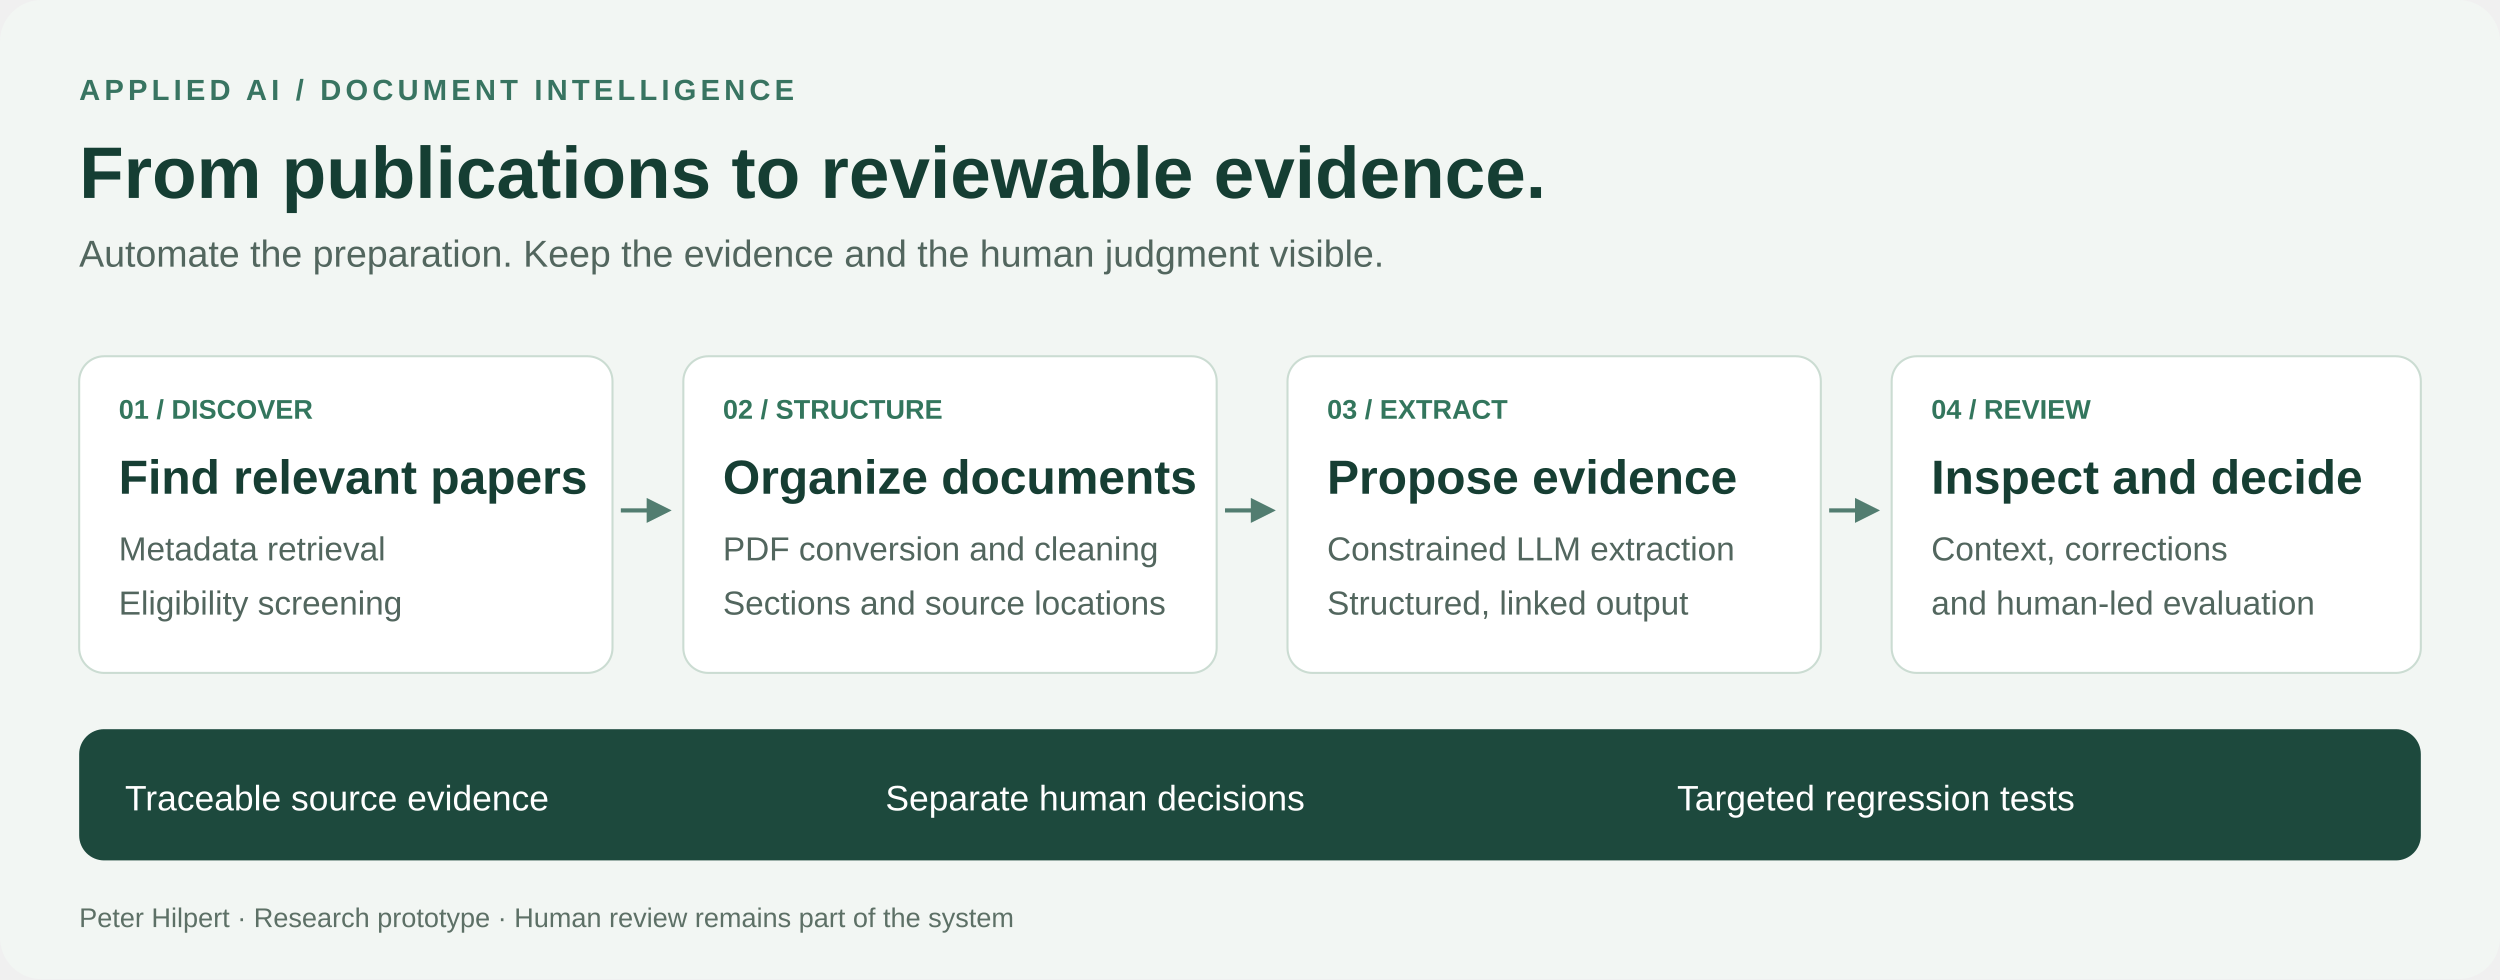
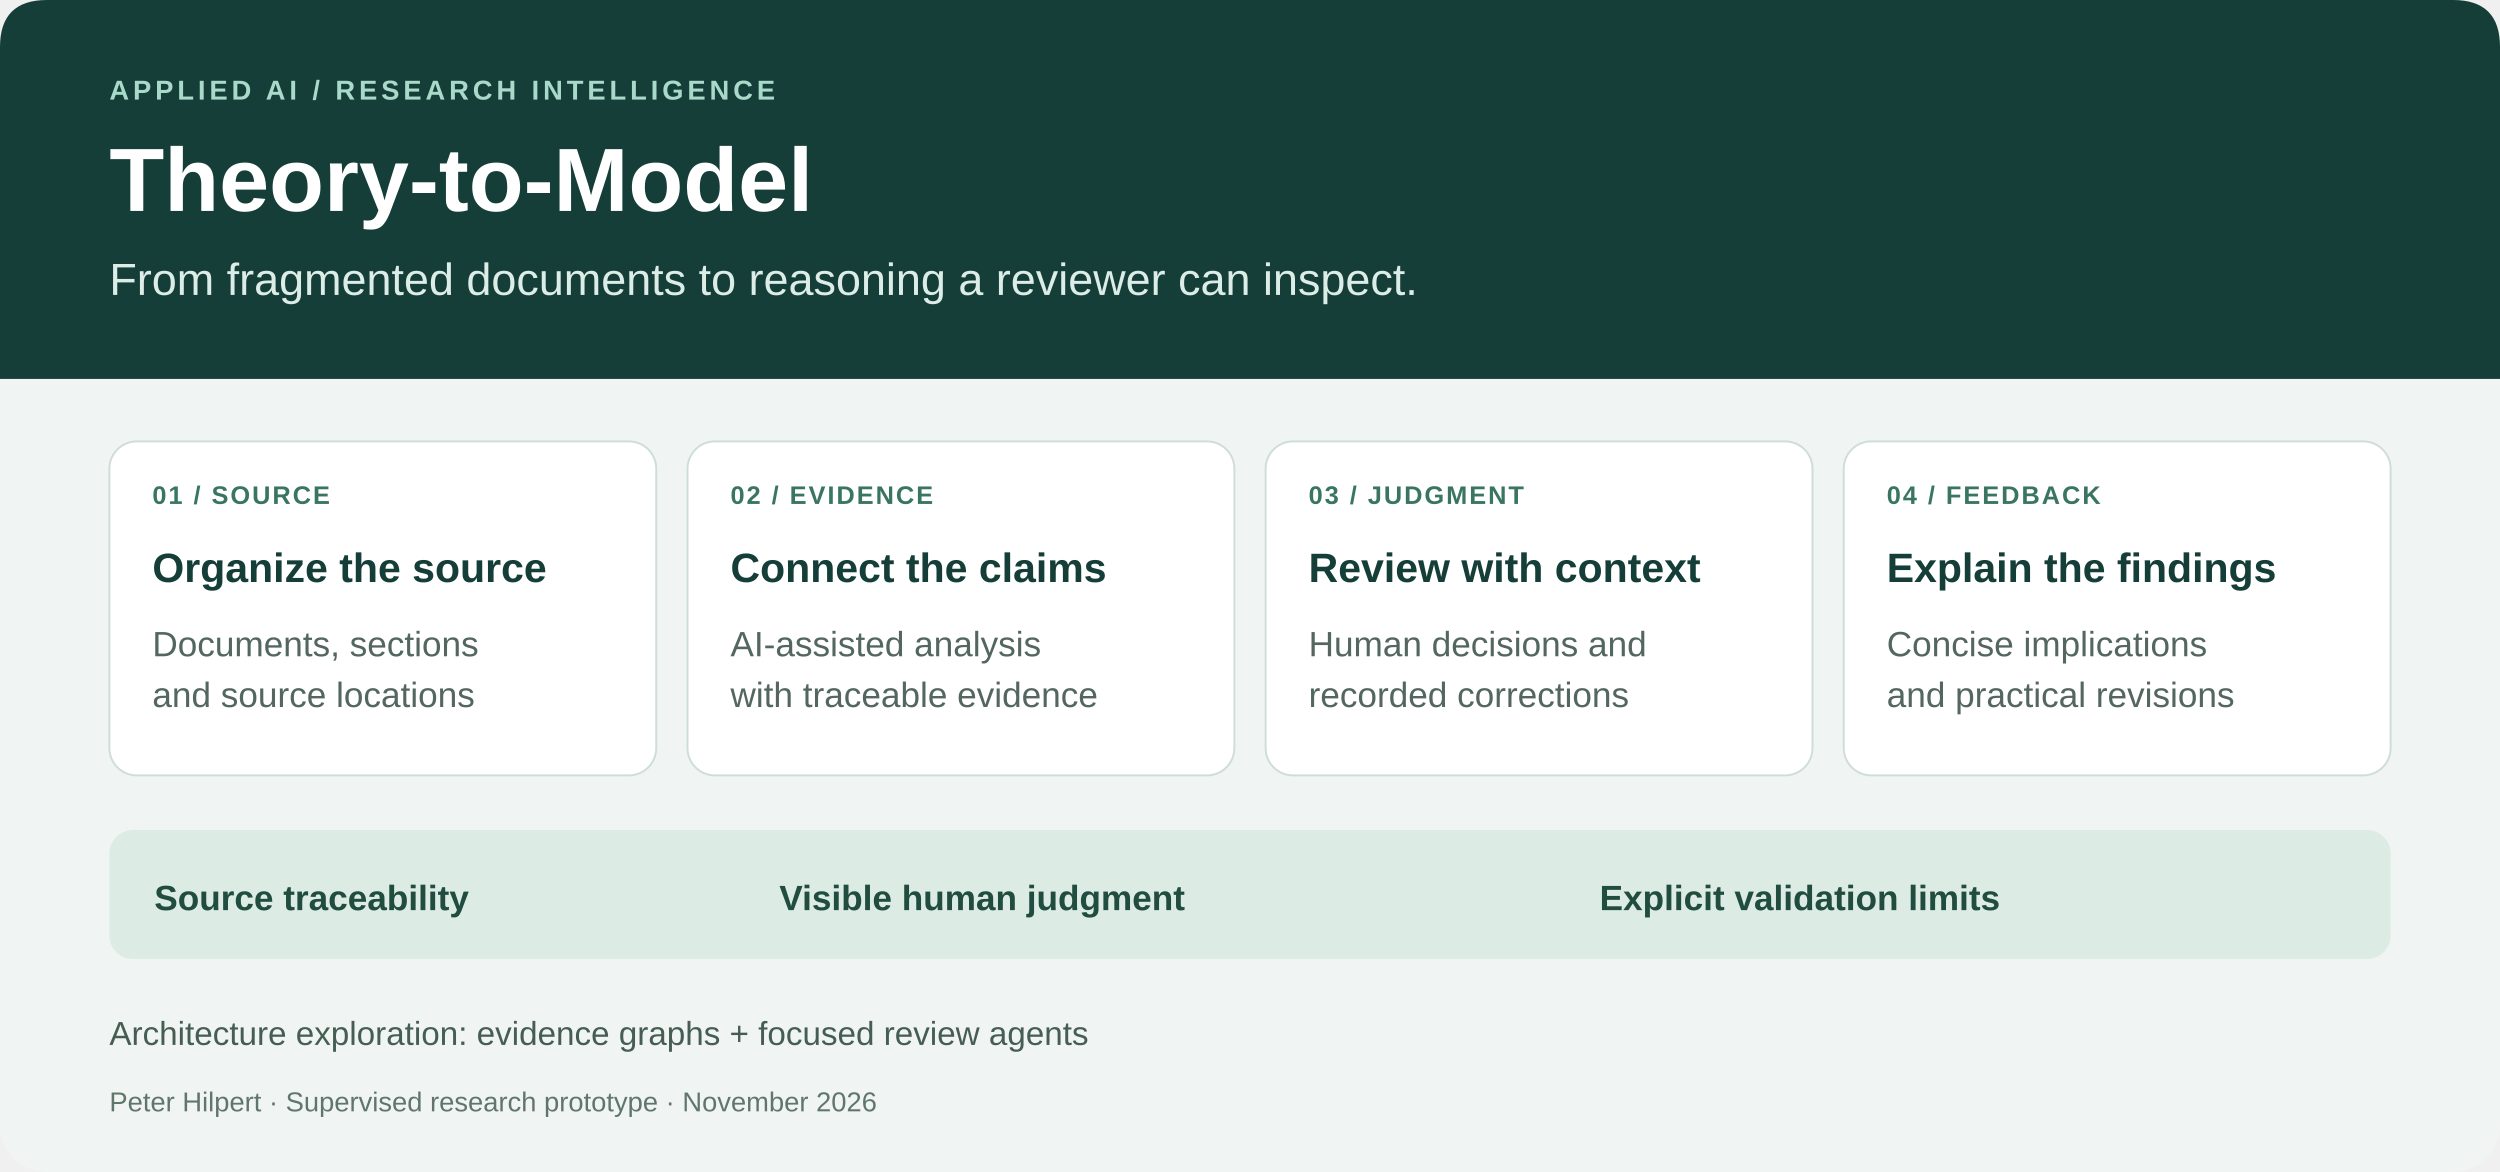
- <svg xmlns="http://www.w3.org/2000/svg" width="1200" height="470" viewBox="0 0 1200 470" role="img" aria-labelledby="title desc">
-   <defs>
-     <marker id="arrow" viewBox="0 0 10 10" refX="8" refY="5" markerWidth="6" markerHeight="6" orient="auto-start-reverse">
-       <path d="M0 0L10 5L0 10z" fill="#527d70" />
-     </marker>
-   </defs>
-   <rect width="1200" height="470" rx="20" fill="#f2f6f3" />
+ <svg xmlns="http://www.w3.org/2000/svg" width="1280" height="600" viewBox="0 0 1280 600" role="img" aria-labelledby="title desc">
+   <rect width="1280" height="600" rx="24" fill="#f0f5f3" />
+   <path d="M24 0H1256Q1280 0 1280 24V194H0V24Q0 0 24 0" fill="#153e39" />
  <g font-family="Arial, Helvetica, sans-serif">
-     <text x="38" y="48" font-size="14" font-weight="700" letter-spacing="2" fill="#387461">APPLIED AI / DOCUMENT INTELLIGENCE</text>
-     <text x="38" y="95" font-size="35" font-weight="700" fill="#153e33">From publications to reviewable evidence.</text>
-     <text x="38" y="128" font-size="18" fill="#52665e">Automate the preparation. Keep the evidence and the human judgment visible.</text>
-     <g fill="#fff" stroke="#cbdcd2">
-       <rect x="38" y="171" width="256" height="152" rx="12" />
-       <rect x="328" y="171" width="256" height="152" rx="12" />
-       <rect x="618" y="171" width="256" height="152" rx="12" />
-       <rect x="908" y="171" width="254" height="152" rx="12" />
+     <text x="56" y="51" fill="#a9d9c9" font-size="14" font-weight="700" letter-spacing="2">APPLIED AI / RESEARCH INTELLIGENCE</text>
+     <text x="56" y="108" fill="#ffffff" font-size="46" font-weight="700">Theory-to-Model</text>
+     <text x="56" y="151" fill="#dcece6" font-size="23">From fragmented documents to reasoning a reviewer can inspect.</text>
+     <g fill="#ffffff" stroke="#ceded6">
+       <rect x="56" y="226" width="280" height="171" rx="14" />
+       <rect x="352" y="226" width="280" height="171" rx="14" />
+       <rect x="648" y="226" width="280" height="171" rx="14" />
+       <rect x="944" y="226" width="280" height="171" rx="14" />
    </g>
-     <g fill="#33765d" font-size="13" font-weight="700">
-       <text x="57" y="201">01 / DISCOVER</text>
-       <text x="347" y="201">02 / STRUCTURE</text>
-       <text x="637" y="201">03 / EXTRACT</text>
-       <text x="927" y="201">04 / REVIEW</text>
+     <g fill="#397562" font-size="13" font-weight="700" letter-spacing="1">
+       <text x="78" y="258">01 / SOURCE</text>
+       <text x="374" y="258">02 / EVIDENCE</text>
+       <text x="670" y="258">03 / JUDGMENT</text>
+       <text x="966" y="258">04 / FEEDBACK</text>
    </g>
-     <g fill="#163e33" font-size="23" font-weight="700">
-       <text x="57" y="237">Find relevant papers</text>
-       <text x="347" y="237">Organize documents</text>
-       <text x="637" y="237">Propose evidence</text>
-       <text x="927" y="237">Inspect and decide</text>
+     <g fill="#153e39" font-size="21" font-weight="700">
+       <text x="78" y="298">Organize the source</text>
+       <text x="374" y="298">Connect the claims</text>
+       <text x="670" y="298">Review with context</text>
+       <text x="966" y="298">Explain the findings</text>
    </g>
-     <g fill="#52665e" font-size="16">
-       <text x="57" y="269">Metadata retrieval</text>
-       <text x="57" y="295">Eligibility screening</text>
-       <text x="347" y="269">PDF conversion and cleaning</text>
-       <text x="347" y="295">Sections and source locations</text>
-       <text x="637" y="269">Constrained LLM extraction</text>
-       <text x="637" y="295">Structured, linked output</text>
-       <text x="927" y="269">Context, corrections</text>
-       <text x="927" y="295">and human-led evaluation</text>
+     <g fill="#53665f" font-size="18">
+       <text x="78" y="336">Documents, sections</text>
+       <text x="78" y="362">and source locations</text>
+       <text x="374" y="336">AI-assisted analysis</text>
+       <text x="374" y="362">with traceable evidence</text>
+       <text x="670" y="336">Human decisions and</text>
+       <text x="670" y="362">recorded corrections</text>
+       <text x="966" y="336">Concise implications</text>
+       <text x="966" y="362">and practical revisions</text>
    </g>
-     <g stroke="#527d70" stroke-width="2" marker-end="url(#arrow)">
-       <path d="M298 245H320" />
-       <path d="M588 245H610" />
-       <path d="M878 245H900" />
+     <rect x="56" y="425" width="1168" height="66" rx="12" fill="#dcebe4" />
+     <g fill="#214c40" font-size="18" font-weight="700">
+       <text x="79" y="466">Source traceability</text>
+       <text x="399" y="466">Visible human judgment</text>
+       <text x="819" y="466">Explicit validation limits</text>
    </g>
-     <rect x="38" y="350" width="1124" height="63" rx="12" fill="#1d493d" />
-     <g font-size="17" fill="#fff">
-       <text x="60" y="389">Traceable source evidence</text>
-       <text x="425" y="389">Separate human decisions</text>
-       <text x="805" y="389">Targeted regression tests</text>
-     </g>
-     <text x="38" y="445" font-size="13" fill="#5d7066">Peter Hilpert · Research prototype · Human review remains part of the system</text>
+     <text x="56" y="535" fill="#465d54" font-size="17">Architecture exploration: evidence graphs + focused review agents</text>
+     <text x="56" y="569" fill="#60766c" font-size="14">Peter Hilpert · Supervised research prototype · November 2026</text>
  </g>
</svg>
